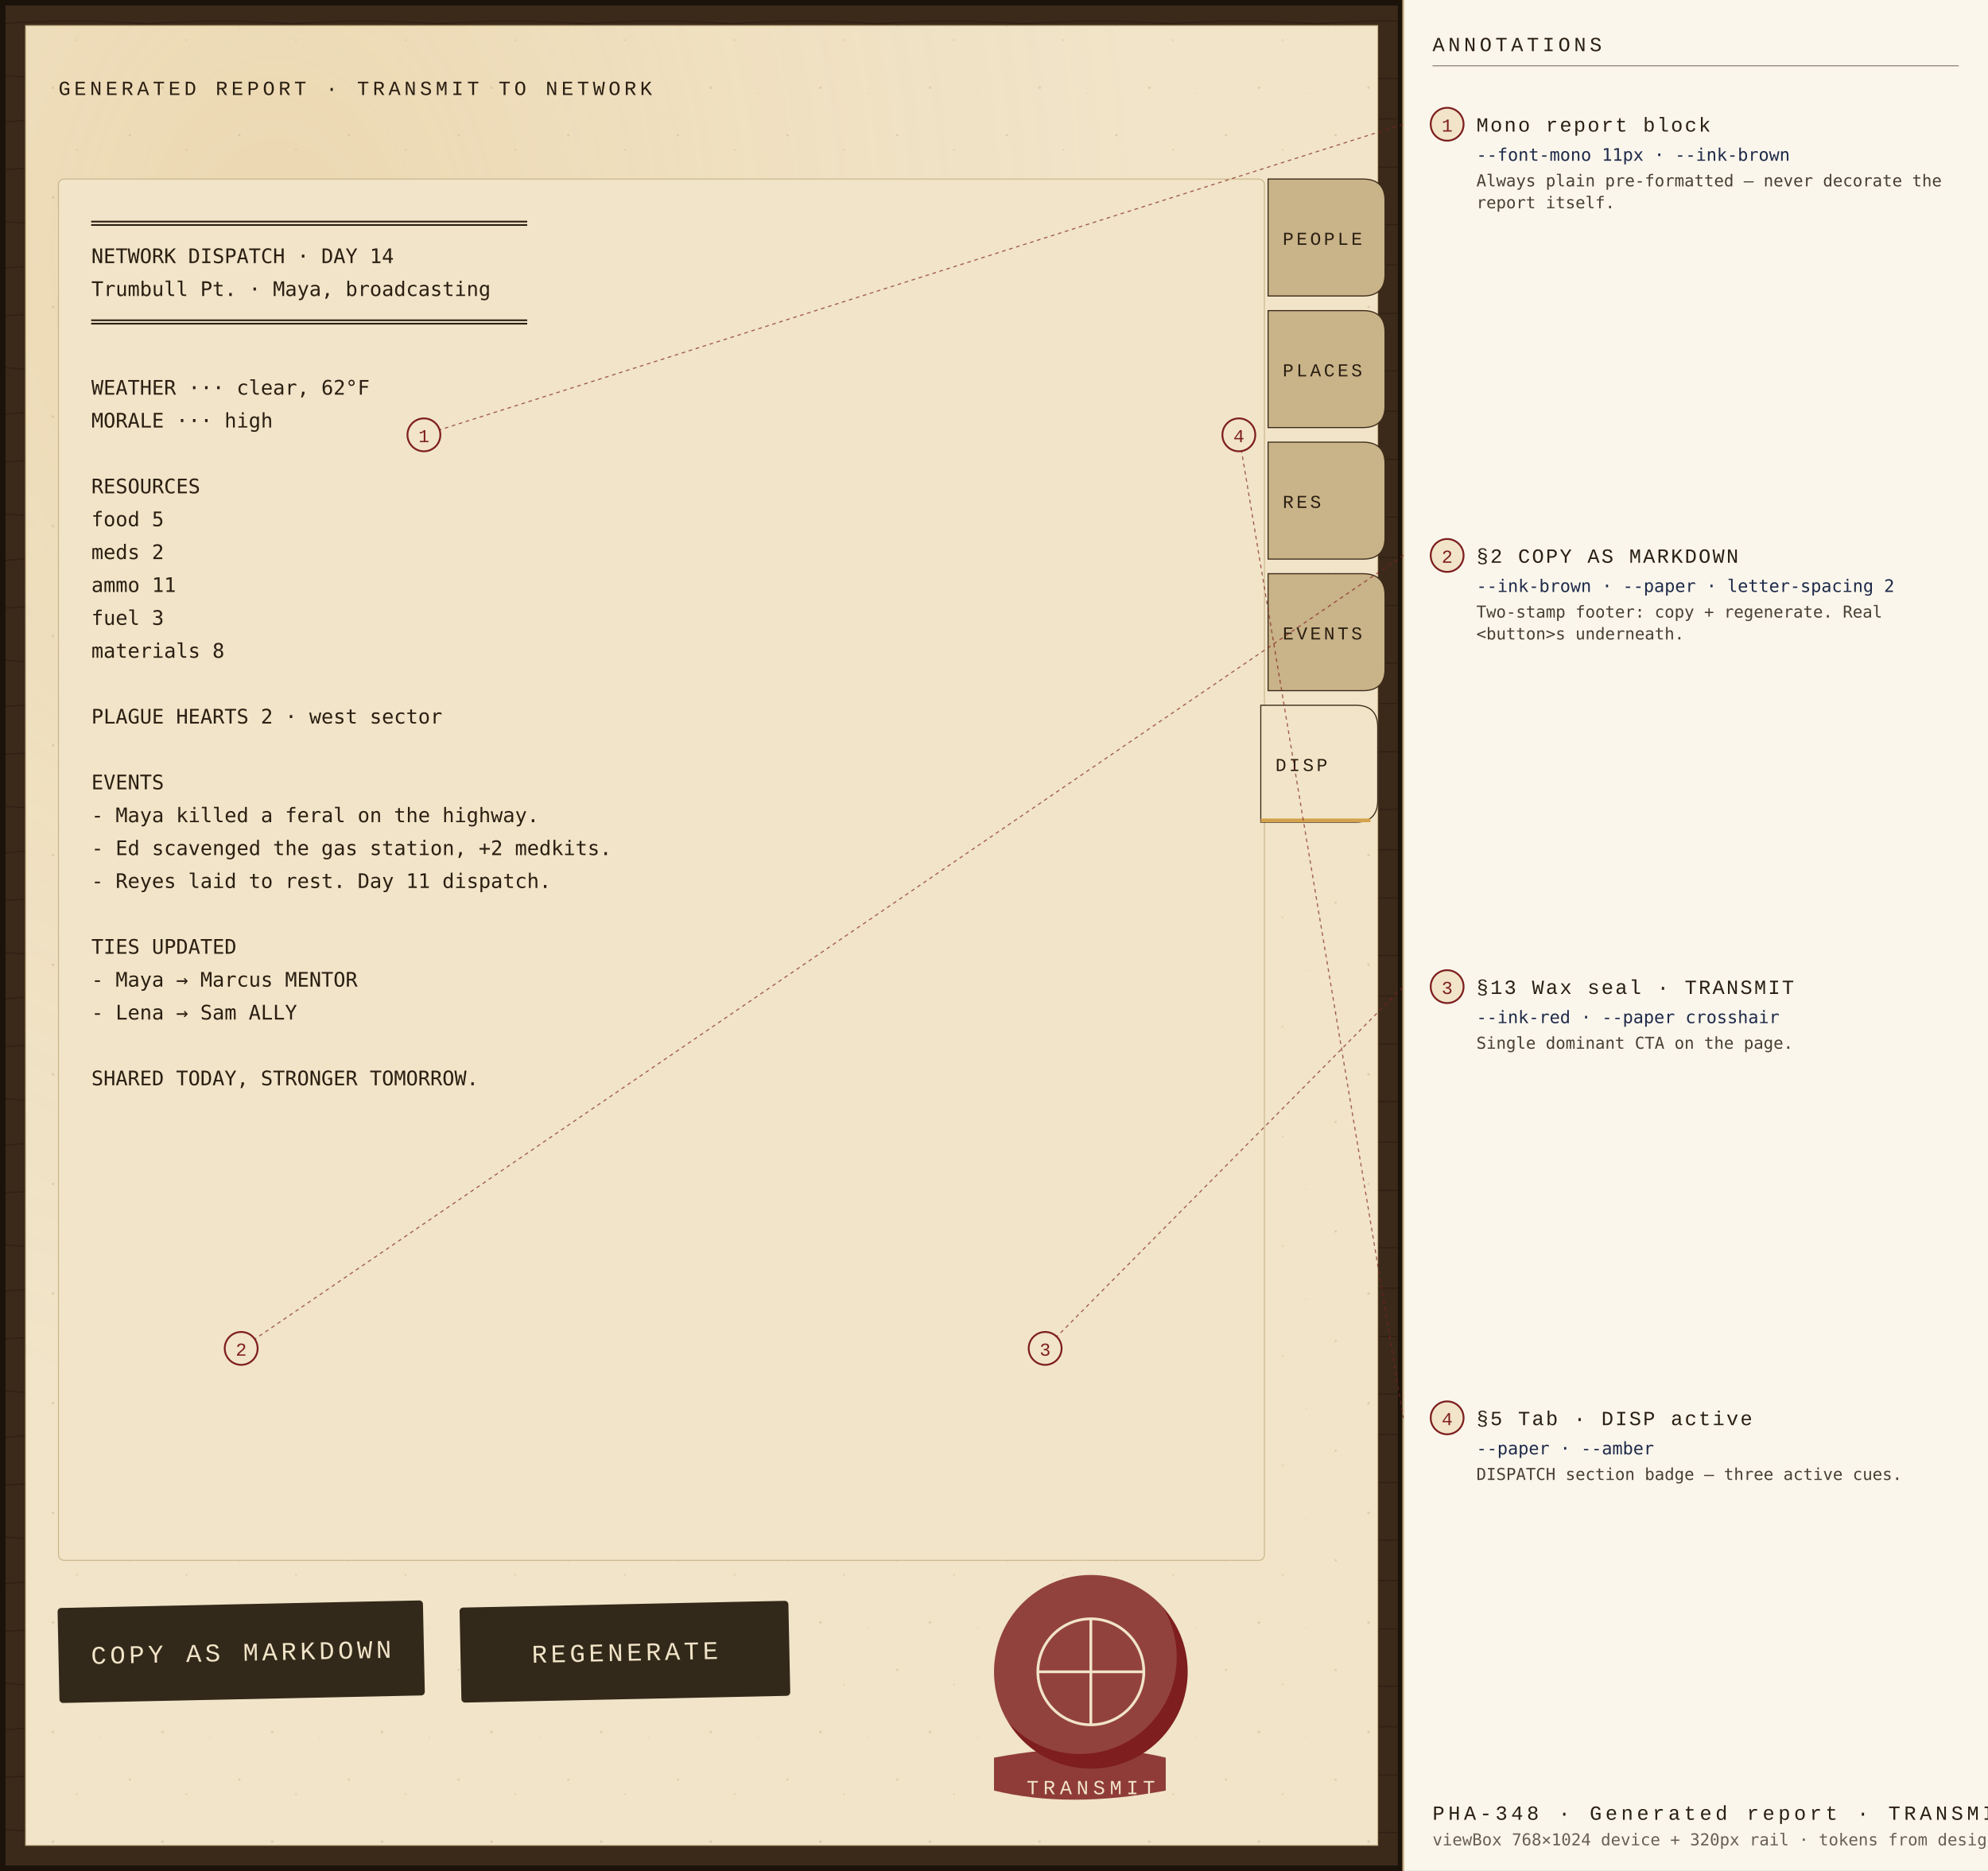
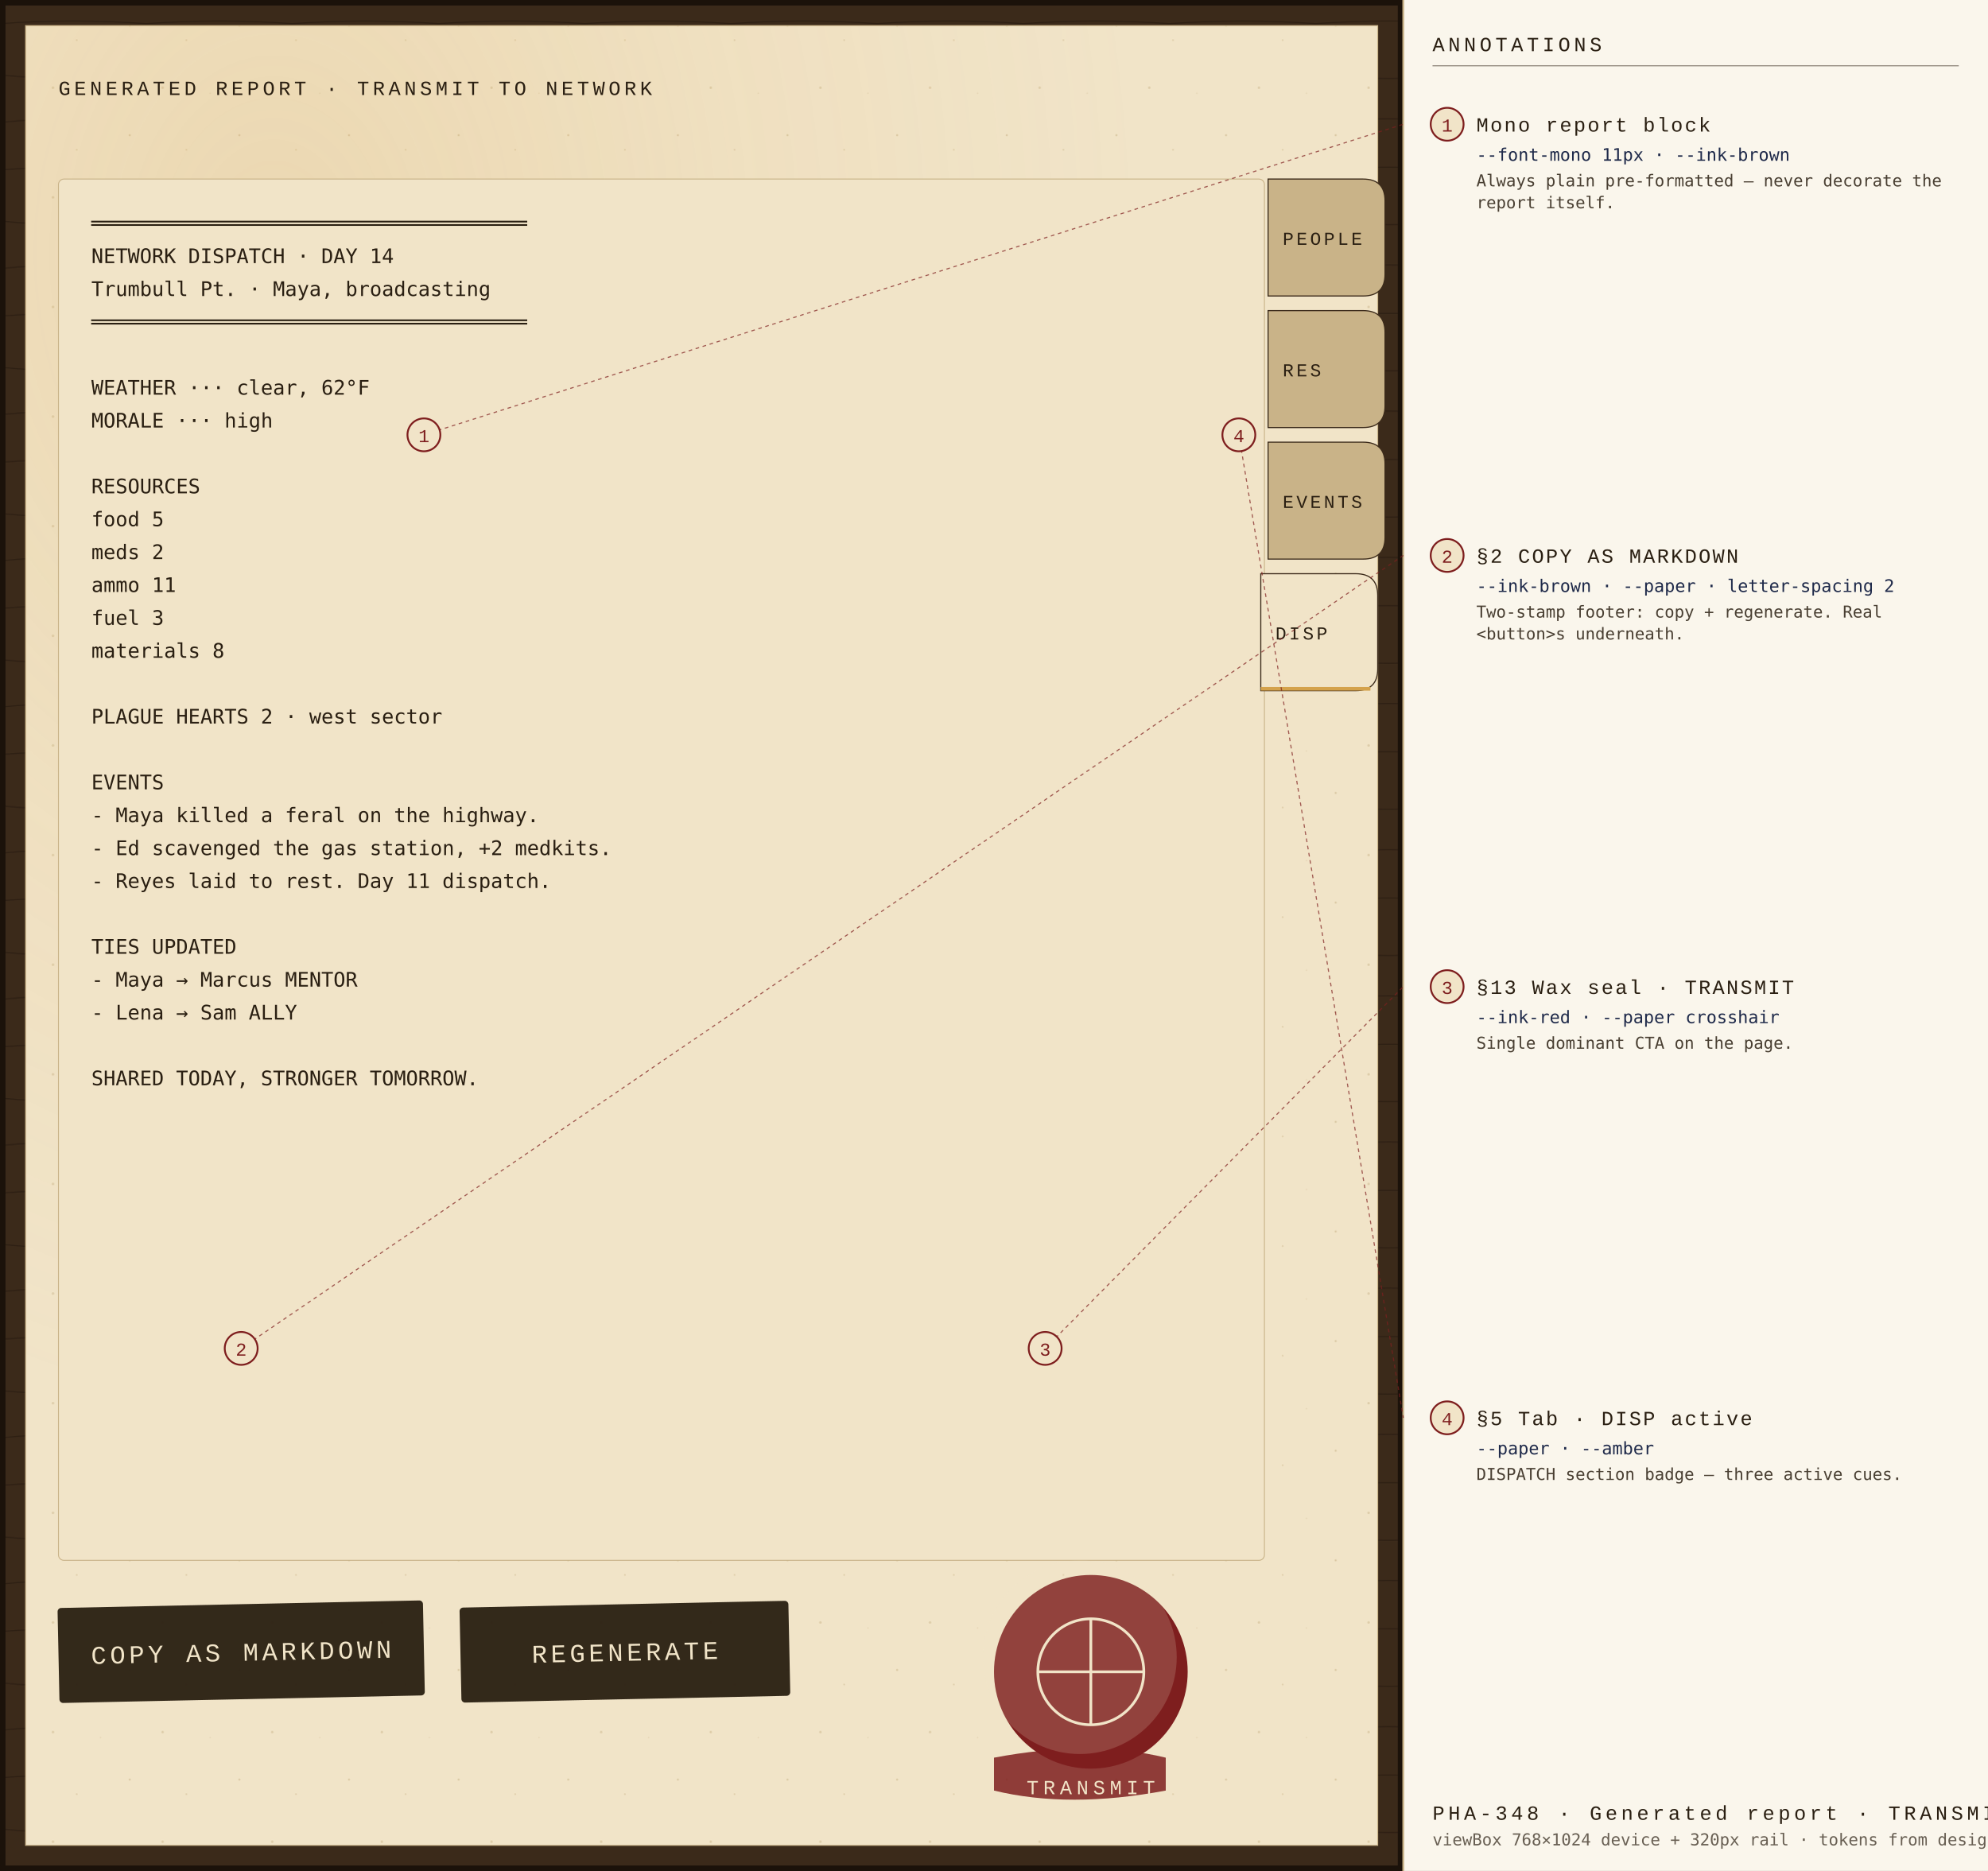
<svg xmlns="http://www.w3.org/2000/svg" viewBox="0 0 1088 1024" width="1088" height="1024" role="img" aria-label="PHA-348 · Generated report · TRANSMIT · Tablet · 641–1024px mockup">
  <defs>
    <pattern id="paperGrain" x="0" y="0" width="60" height="60" patternUnits="userSpaceOnUse">
      <rect width="60" height="60" fill="#F1E4C8" />
      <circle cx="11" cy="14" r="0.6" fill="#C9B388" opacity="0.5" />
      <circle cx="42" cy="22" r="0.5" fill="#C9B388" opacity="0.4" />
      <circle cx="29" cy="48" r="0.7" fill="#C9B388" opacity="0.45" />
      <circle cx="55" cy="51" r="0.4" fill="#C9B388" opacity="0.3" />
    </pattern>
    <pattern id="leatherGrain" x="0" y="0" width="80" height="80" patternUnits="userSpaceOnUse">
      <rect width="80" height="80" fill="#3B2A1A" />
      <path d="M0 13 q40 -3 80 0 M0 41 q40 4 80 0 M0 67 q40 -4 80 0" stroke="#1B120A" stroke-width="0.6" fill="none" opacity="0.5" />
    </pattern>
    <radialGradient id="lamp" cx="18%" cy="12%" r="65%">
      <stop offset="0%" stop-color="#D4A24C" stop-opacity="0.18" />
      <stop offset="55%" stop-color="#D4A24C" stop-opacity="0.06" />
      <stop offset="100%" stop-color="#D4A24C" stop-opacity="0" />
    </radialGradient>
    <filter id="hand" x="-2%" y="-50%" width="104%" height="200%">
      <feTurbulence type="fractalNoise" baseFrequency="0.7" numOctaves="2" seed="3" />
      <feDisplacementMap in="SourceGraphic" scale="0.6" />
    </filter>
    <symbol id="paperclip" viewBox="0 0 40 60">
      <path d="M20 4 q-9 0 -9 9 v36 q0 9 9 9 t9 -9 v-30 q0 -5 -5 -5 t-5 5 v22" fill="none" stroke="#D4A24C" stroke-width="2.2" stroke-linecap="round" />
    </symbol>
    <symbol id="touchHint" viewBox="0 0 44 44">
      <rect x="0" y="0" width="44" height="44" fill="none" stroke="#D4A24C" stroke-width="1" stroke-dasharray="3 3" opacity="0.6" />
    </symbol>
  </defs>
  <rect x="0" y="0" width="1088" height="1024" fill="#3B2A1A" />
  <rect x="0" y="0" width="768" height="1024" fill="url(#leatherGrain)" />
  <rect x="0" y="0" width="768" height="1024" fill="url(#leatherGrain)" />
  <rect x="0" y="0" width="768" height="1024" fill="#3B2A1A" opacity="0.15" />
  <rect x="0" y="0" width="768" height="3" fill="#1B120A" />
  <rect x="0" y="1021" width="768" height="3" fill="#1B120A" />
  <rect x="0" y="0" width="3" height="1024" fill="#1B120A" />
  <rect x="765" y="0" width="3" height="1024" fill="#1B120A" />
  <rect x="14" y="14" width="740" height="996" fill="url(#paperGrain)" stroke="#C9B388" stroke-width="0.5" />
  <rect x="14" y="14" width="740" height="996" fill="url(#lamp)" />
  <text x="32" y="52" font-family="'Special Elite', 'Courier New', Courier, monospace" font-size="11" fill="#2A1F12" letter-spacing="2">GENERATED REPORT · TRANSMIT TO NETWORK</text>
  <rect x="32" y="98" width="660" height="756" fill="#F1E4C8" stroke="#C9B388" stroke-width="0.5" rx="3" />
  <text x="50" y="126" font-family="'IBM Plex Mono', ui-monospace, Menlo, Consolas, monospace" font-size="11" fill="#2A1F12">════════════════════════════════════</text>
  <text x="50" y="144" font-family="'IBM Plex Mono', ui-monospace, Menlo, Consolas, monospace" font-size="11" fill="#2A1F12">  NETWORK DISPATCH · DAY 14</text>
  <text x="50" y="162" font-family="'IBM Plex Mono', ui-monospace, Menlo, Consolas, monospace" font-size="11" fill="#2A1F12">  Trumbull Pt. · Maya, broadcasting</text>
  <text x="50" y="180" font-family="'IBM Plex Mono', ui-monospace, Menlo, Consolas, monospace" font-size="11" fill="#2A1F12">════════════════════════════════════</text>
  <text x="50" y="198" font-family="'IBM Plex Mono', ui-monospace, Menlo, Consolas, monospace" font-size="11" fill="#2A1F12" />
  <text x="50" y="216" font-family="'IBM Plex Mono', ui-monospace, Menlo, Consolas, monospace" font-size="11" fill="#2A1F12">WEATHER ··· clear, 62°F</text>
  <text x="50" y="234" font-family="'IBM Plex Mono', ui-monospace, Menlo, Consolas, monospace" font-size="11" fill="#2A1F12">MORALE  ··· high</text>
  <text x="50" y="252" font-family="'IBM Plex Mono', ui-monospace, Menlo, Consolas, monospace" font-size="11" fill="#2A1F12" />
  <text x="50" y="270" font-family="'IBM Plex Mono', ui-monospace, Menlo, Consolas, monospace" font-size="11" fill="#2A1F12">RESOURCES</text>
  <text x="50" y="288" font-family="'IBM Plex Mono', ui-monospace, Menlo, Consolas, monospace" font-size="11" fill="#2A1F12">  food          5</text>
  <text x="50" y="306" font-family="'IBM Plex Mono', ui-monospace, Menlo, Consolas, monospace" font-size="11" fill="#2A1F12">  meds          2</text>
  <text x="50" y="324" font-family="'IBM Plex Mono', ui-monospace, Menlo, Consolas, monospace" font-size="11" fill="#2A1F12">  ammo         11</text>
  <text x="50" y="342" font-family="'IBM Plex Mono', ui-monospace, Menlo, Consolas, monospace" font-size="11" fill="#2A1F12">  fuel          3</text>
  <text x="50" y="360" font-family="'IBM Plex Mono', ui-monospace, Menlo, Consolas, monospace" font-size="11" fill="#2A1F12">  materials     8</text>
  <text x="50" y="378" font-family="'IBM Plex Mono', ui-monospace, Menlo, Consolas, monospace" font-size="11" fill="#2A1F12" />
  <text x="50" y="396" font-family="'IBM Plex Mono', ui-monospace, Menlo, Consolas, monospace" font-size="11" fill="#2A1F12">PLAGUE HEARTS  2 · west sector</text>
  <text x="50" y="414" font-family="'IBM Plex Mono', ui-monospace, Menlo, Consolas, monospace" font-size="11" fill="#2A1F12" />
  <text x="50" y="432" font-family="'IBM Plex Mono', ui-monospace, Menlo, Consolas, monospace" font-size="11" fill="#2A1F12">EVENTS</text>
  <text x="50" y="450" font-family="'IBM Plex Mono', ui-monospace, Menlo, Consolas, monospace" font-size="11" fill="#2A1F12">  - Maya killed a feral on the highway.</text>
  <text x="50" y="468" font-family="'IBM Plex Mono', ui-monospace, Menlo, Consolas, monospace" font-size="11" fill="#2A1F12">  - Ed scavenged the gas station, +2 medkits.</text>
  <text x="50" y="486" font-family="'IBM Plex Mono', ui-monospace, Menlo, Consolas, monospace" font-size="11" fill="#2A1F12">  - Reyes laid to rest. Day 11 dispatch.</text>
  <text x="50" y="504" font-family="'IBM Plex Mono', ui-monospace, Menlo, Consolas, monospace" font-size="11" fill="#2A1F12" />
  <text x="50" y="522" font-family="'IBM Plex Mono', ui-monospace, Menlo, Consolas, monospace" font-size="11" fill="#2A1F12">TIES UPDATED</text>
  <text x="50" y="540" font-family="'IBM Plex Mono', ui-monospace, Menlo, Consolas, monospace" font-size="11" fill="#2A1F12">  - Maya → Marcus    MENTOR</text>
  <text x="50" y="558" font-family="'IBM Plex Mono', ui-monospace, Menlo, Consolas, monospace" font-size="11" fill="#2A1F12">  - Lena → Sam       ALLY</text>
  <text x="50" y="576" font-family="'IBM Plex Mono', ui-monospace, Menlo, Consolas, monospace" font-size="11" fill="#2A1F12" />
  <text x="50" y="594" font-family="'IBM Plex Mono', ui-monospace, Menlo, Consolas, monospace" font-size="11" fill="#2A1F12">SHARED TODAY, STRONGER TOMORROW.</text>
  <g transform="rotate(-1.2 132.0 904.0)">
    <rect x="32" y="878" width="200" height="52" fill="#2A1F12" rx="2" opacity="0.95" />
    <text x="132.0" y="909.0" text-anchor="middle" font-family="'Special Elite', 'Courier New', Courier, monospace" font-size="14" fill="#F1E4C8" letter-spacing="2">COPY AS MARKDOWN</text>
  </g>
  <g transform="rotate(-1.2 342.0 904.0)">
    <rect x="252" y="878" width="180" height="52" fill="#2A1F12" rx="2" opacity="0.95" />
    <text x="342.0" y="909.0" text-anchor="middle" font-family="'Special Elite', 'Courier New', Courier, monospace" font-size="14" fill="#F1E4C8" letter-spacing="2">REGENERATE</text>
  </g>
  <g>
    <path d="M544 962 q53 -10 94 0 v18 q-53 10 -94 0 z" fill="#7E1E1E" opacity="0.85" />
    <circle cx="597" cy="915" r="53" fill="#7E1E1E" />
    <circle cx="591" cy="907" r="53" fill="#F1E4C8" opacity="0.18" />
    <circle cx="597" cy="915" r="29" fill="none" stroke="#F1E4C8" stroke-width="1.5" />
    <line x1="597" y1="886" x2="597" y2="944" stroke="#F1E4C8" stroke-width="1.5" />
    <line x1="568" y1="915" x2="626" y2="915" stroke="#F1E4C8" stroke-width="1.5" />
    <text x="597" y="982" text-anchor="middle" font-family="'Special Elite', 'Courier New', Courier, monospace" font-size="11" fill="#F1E4C8" letter-spacing="2.5">TRANSMIT</text>
  </g>
  <path d="M694 98 h52 q12 0 12 12 v40 q0 12 -12 12 h-52 z" fill="#C9B388" stroke="#3B2A1A" stroke-width="0.6" />
  <text x="702" y="134.0" font-family="'Special Elite', 'Courier New', Courier, monospace" font-size="10" fill="#2A1F12" letter-spacing="1.5">PEOPLE</text>
  <path d="M694 170 h52 q12 0 12 12 v40 q0 12 -12 12 h-52 z" fill="#C9B388" stroke="#3B2A1A" stroke-width="0.6" />
-   <text x="702" y="206.0" font-family="'Special Elite', 'Courier New', Courier, monospace" font-size="10" fill="#2A1F12" letter-spacing="1.5">PLACES</text>
+   <text x="702" y="206.0" font-family="'Special Elite', 'Courier New', Courier, monospace" font-size="10" fill="#2A1F12" letter-spacing="1.5">RES</text>
  <path d="M694 242 h52 q12 0 12 12 v40 q0 12 -12 12 h-52 z" fill="#C9B388" stroke="#3B2A1A" stroke-width="0.6" />
-   <text x="702" y="278.0" font-family="'Special Elite', 'Courier New', Courier, monospace" font-size="10" fill="#2A1F12" letter-spacing="1.5">RES</text>
-   <path d="M694 314 h52 q12 0 12 12 v40 q0 12 -12 12 h-52 z" fill="#C9B388" stroke="#3B2A1A" stroke-width="0.6" />
-   <text x="702" y="350.0" font-family="'Special Elite', 'Courier New', Courier, monospace" font-size="10" fill="#2A1F12" letter-spacing="1.5">EVENTS</text>
-   <path d="M690 386 h52 q12 0 12 12 v40 q0 12 -12 12 h-52 z" fill="#F1E4C8" stroke="#3B2A1A" stroke-width="0.6" />
-   <text x="698" y="422.0" font-family="'Special Elite', 'Courier New', Courier, monospace" font-size="10" fill="#2A1F12" letter-spacing="1.5">DISP</text>
-   <line x1="690" y1="449" x2="750" y2="449" stroke="#D4A24C" stroke-width="2" />
+   <text x="702" y="278.0" font-family="'Special Elite', 'Courier New', Courier, monospace" font-size="10" fill="#2A1F12" letter-spacing="1.5">EVENTS</text>
+   <path d="M690 314 h52 q12 0 12 12 v40 q0 12 -12 12 h-52 z" fill="#F1E4C8" stroke="#3B2A1A" stroke-width="0.6" />
+   <text x="698" y="350.0" font-family="'Special Elite', 'Courier New', Courier, monospace" font-size="10" fill="#2A1F12" letter-spacing="1.5">DISP</text>
+   <line x1="690" y1="377" x2="750" y2="377" stroke="#D4A24C" stroke-width="2" />
  <rect x="768" y="0" width="320" height="1024" fill="#FAF6EC" />
  <line x1="768" y1="0" x2="768" y2="1024" stroke="#C9B388" stroke-width="1" />
  <text x="784" y="28" font-family="'Special Elite', 'Courier New', Courier, monospace" font-size="11" fill="#2A1F12" letter-spacing="2">ANNOTATIONS</text>
  <line x1="784" y1="36" x2="1072" y2="36" stroke="#2A1F12" stroke-width="0.6" opacity="0.5" />
  <line x1="232" y1="238" x2="768" y2="68" stroke="#7E1E1E" stroke-width="0.6" stroke-dasharray="2 2" opacity="0.7" />
  <circle cx="232" cy="238" r="9" fill="#F1E4C8" stroke="#7E1E1E" stroke-width="1" />
  <text x="232" y="242" text-anchor="middle" font-family="'Special Elite', 'Courier New', Courier, monospace" font-size="10" fill="#7E1E1E">1</text>
  <circle cx="792" cy="68" r="9" fill="#F1E4C8" stroke="#7E1E1E" stroke-width="1" />
  <text x="792" y="72" text-anchor="middle" font-family="'Special Elite', 'Courier New', Courier, monospace" font-size="10" fill="#7E1E1E">1</text>
  <text x="808" y="72" font-family="'Special Elite', 'Courier New', Courier, monospace" font-size="11" fill="#2A1F12" letter-spacing="1">Mono report block</text>
  <text x="808" y="88" font-family="'IBM Plex Mono', ui-monospace, Menlo, Consolas, monospace" font-size="9.5" fill="#1F2A4A">--font-mono 11px · --ink-brown</text>
  <text x="808" y="102" font-family="'IBM Plex Mono', ui-monospace, Menlo, Consolas, monospace" font-size="9" fill="#2A1F12" opacity="0.85">Always plain pre-formatted — never decorate the</text>
  <text x="808" y="114" font-family="'IBM Plex Mono', ui-monospace, Menlo, Consolas, monospace" font-size="9" fill="#2A1F12" opacity="0.85">report itself.</text>
  <line x1="132" y1="738" x2="768" y2="304" stroke="#7E1E1E" stroke-width="0.6" stroke-dasharray="2 2" opacity="0.7" />
  <circle cx="132" cy="738" r="9" fill="#F1E4C8" stroke="#7E1E1E" stroke-width="1" />
  <text x="132" y="742" text-anchor="middle" font-family="'Special Elite', 'Courier New', Courier, monospace" font-size="10" fill="#7E1E1E">2</text>
  <circle cx="792" cy="304" r="9" fill="#F1E4C8" stroke="#7E1E1E" stroke-width="1" />
  <text x="792" y="308" text-anchor="middle" font-family="'Special Elite', 'Courier New', Courier, monospace" font-size="10" fill="#7E1E1E">2</text>
  <text x="808" y="308" font-family="'Special Elite', 'Courier New', Courier, monospace" font-size="11" fill="#2A1F12" letter-spacing="1">§2 COPY AS MARKDOWN</text>
  <text x="808" y="324" font-family="'IBM Plex Mono', ui-monospace, Menlo, Consolas, monospace" font-size="9.5" fill="#1F2A4A">--ink-brown · --paper · letter-spacing 2</text>
  <text x="808" y="338" font-family="'IBM Plex Mono', ui-monospace, Menlo, Consolas, monospace" font-size="9" fill="#2A1F12" opacity="0.85">Two-stamp footer: copy + regenerate. Real</text>
  <text x="808" y="350" font-family="'IBM Plex Mono', ui-monospace, Menlo, Consolas, monospace" font-size="9" fill="#2A1F12" opacity="0.85">&lt;button&gt;s underneath.</text>
  <line x1="572" y1="738" x2="768" y2="540" stroke="#7E1E1E" stroke-width="0.6" stroke-dasharray="2 2" opacity="0.7" />
  <circle cx="572" cy="738" r="9" fill="#F1E4C8" stroke="#7E1E1E" stroke-width="1" />
  <text x="572" y="742" text-anchor="middle" font-family="'Special Elite', 'Courier New', Courier, monospace" font-size="10" fill="#7E1E1E">3</text>
  <circle cx="792" cy="540" r="9" fill="#F1E4C8" stroke="#7E1E1E" stroke-width="1" />
  <text x="792" y="544" text-anchor="middle" font-family="'Special Elite', 'Courier New', Courier, monospace" font-size="10" fill="#7E1E1E">3</text>
  <text x="808" y="544" font-family="'Special Elite', 'Courier New', Courier, monospace" font-size="11" fill="#2A1F12" letter-spacing="1">§13 Wax seal · TRANSMIT</text>
  <text x="808" y="560" font-family="'IBM Plex Mono', ui-monospace, Menlo, Consolas, monospace" font-size="9.5" fill="#1F2A4A">--ink-red · --paper crosshair</text>
  <text x="808" y="574" font-family="'IBM Plex Mono', ui-monospace, Menlo, Consolas, monospace" font-size="9" fill="#2A1F12" opacity="0.85">Single dominant CTA on the page.</text>
  <line x1="678" y1="238" x2="768" y2="776" stroke="#7E1E1E" stroke-width="0.6" stroke-dasharray="2 2" opacity="0.7" />
  <circle cx="678" cy="238" r="9" fill="#F1E4C8" stroke="#7E1E1E" stroke-width="1" />
  <text x="678" y="242" text-anchor="middle" font-family="'Special Elite', 'Courier New', Courier, monospace" font-size="10" fill="#7E1E1E">4</text>
  <circle cx="792" cy="776" r="9" fill="#F1E4C8" stroke="#7E1E1E" stroke-width="1" />
  <text x="792" y="780" text-anchor="middle" font-family="'Special Elite', 'Courier New', Courier, monospace" font-size="10" fill="#7E1E1E">4</text>
  <text x="808" y="780" font-family="'Special Elite', 'Courier New', Courier, monospace" font-size="11" fill="#2A1F12" letter-spacing="1">§5 Tab · DISP active</text>
  <text x="808" y="796" font-family="'IBM Plex Mono', ui-monospace, Menlo, Consolas, monospace" font-size="9.5" fill="#1F2A4A">--paper · --amber</text>
  <text x="808" y="810" font-family="'IBM Plex Mono', ui-monospace, Menlo, Consolas, monospace" font-size="9" fill="#2A1F12" opacity="0.85">DISPATCH section badge — three active cues.</text>
  <text x="784" y="996" font-family="'Special Elite', 'Courier New', Courier, monospace" font-size="11" fill="#2A1F12" letter-spacing="2">PHA-348 · Generated report · TRANSMIT · Tablet · 641–1024px</text>
  <text x="784" y="1010" font-family="'IBM Plex Mono', ui-monospace, Menlo, Consolas, monospace" font-size="9" fill="#2A1F12" opacity="0.7">viewBox 768×1024 device + 320px rail · tokens from design/tokens.css · components from design/components.md</text>
</svg>
